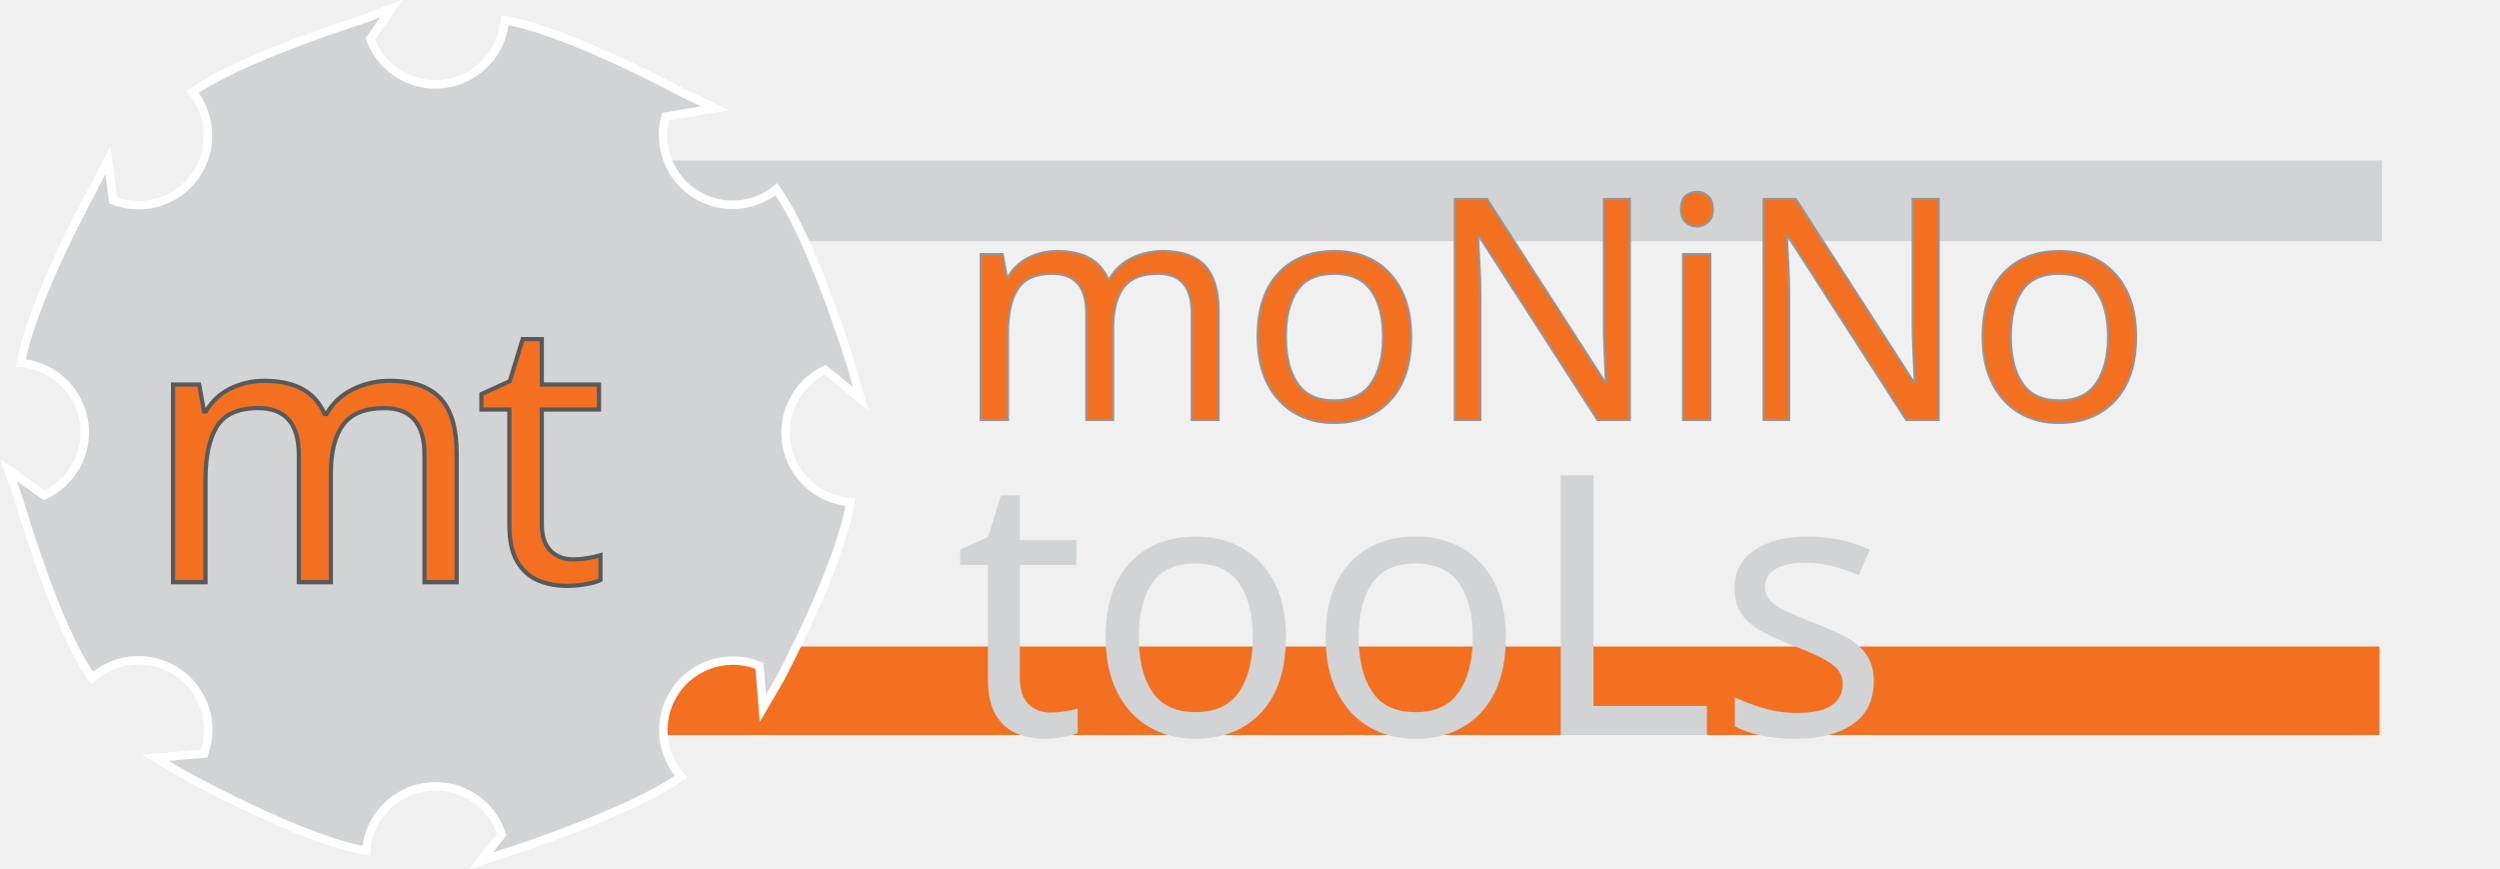
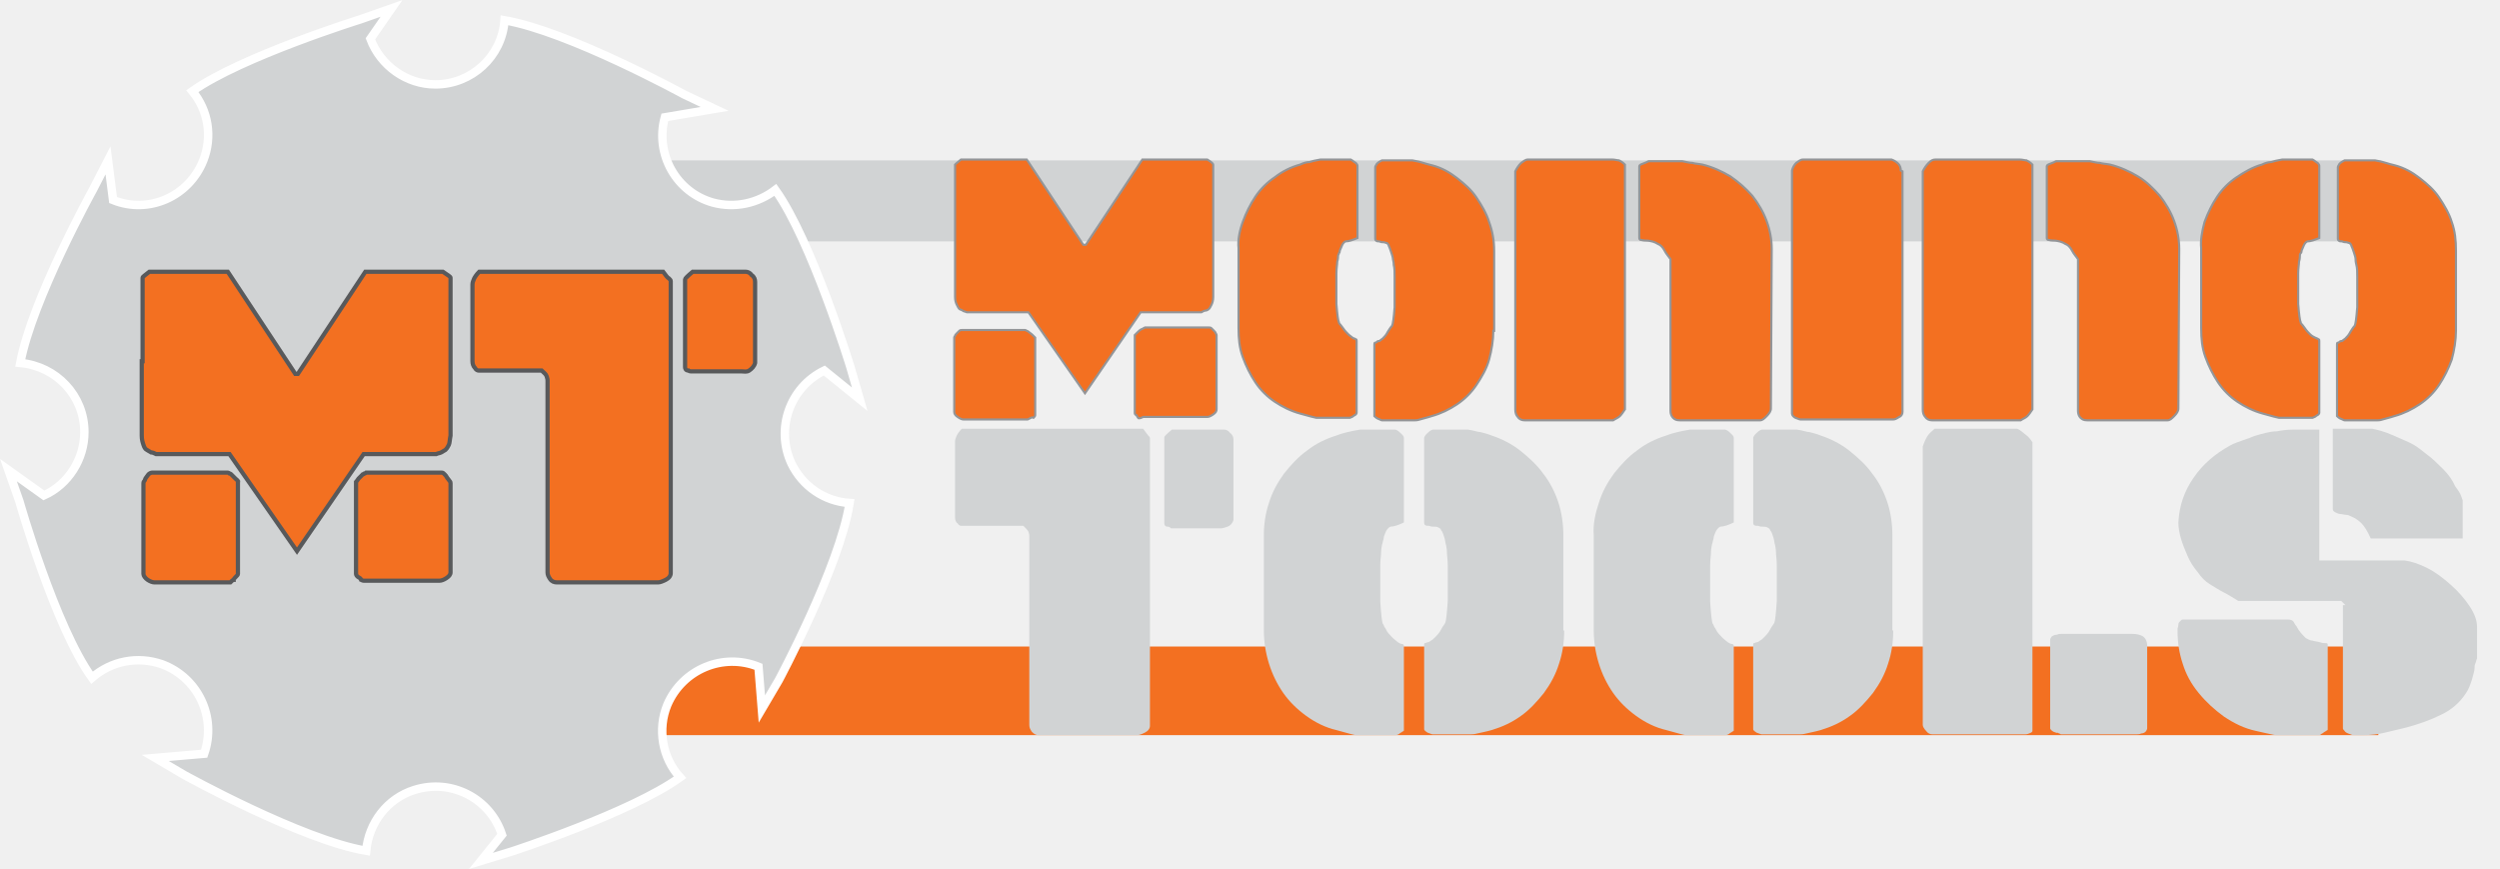
- <svg xmlns="http://www.w3.org/2000/svg" viewBox="0 0 296.16 102.89">
-   <defs>
-     <style>.cls-1,.cls-3,.cls-6{fill:#d1d3d4;}.cls-2,.cls-4,.cls-5{fill:#f37021;}.cls-3{stroke:#fff;}.cls-3,.cls-4,.cls-5{stroke-miterlimit:10;}.cls-4{font-size:36.67px;stroke:#939598;stroke-width:0.25px;letter-spacing:-0.01em;}.cls-4,.cls-5,.cls-6{font-family:Space-Cruiser, Space Cruiser;}.cls-5{font-size:43.71px;stroke:#58595b;stroke-width:0.5px;letter-spacing:-0.03em;}.cls-6{font-size:43.08px;}</style>
-   </defs>
-   <g id="Layer_2" data-name="Layer 2">
-     <g id="Layer_1-2" data-name="Layer 1">
-       <rect class="cls-1" x="37.84" y="19" width="244.44" height="9.57" />
-       <rect class="cls-2" x="37.55" y="76.59" width="244.44" height="10.48" />
-       <path class="cls-3" d="M1,55.68l4.24,3a8.24,8.24,0,0,0,4.81-7.49A8.28,8.28,0,0,0,2.48,43C3.78,35.51,11,22.45,11,22.45L12.79,19l.62,4.74a8.24,8.24,0,0,0,9.42-12.84c5.79-4.09,19.86-8.49,19.86-8.49L46.4,1l-2.52,3.6A8.23,8.23,0,0,0,51.59,10,8.27,8.27,0,0,0,59.83,2.4c7.56,1.25,21.34,8.75,21.34,8.75l3.58,1.67-5.88,1A8.24,8.24,0,0,0,92,22.42c4.33,6,8.91,21,8.91,21L102,47.23l-4.22-3.42a8.25,8.25,0,0,0,3,15.67c-1.22,7.6-8.37,21-8.37,21l-2,3.41L90,78.88A8.25,8.25,0,0,0,80.7,92c-5.78,4.16-20,8.77-20,8.77L57,102l2.46-3.14a8.24,8.24,0,0,0-16.06,1.92c-7.69-1.28-21.59-9-21.59-9l-3.41-2,5.79-.51a8.26,8.26,0,0,0-13.28-8.95C6.56,74.21,2.3,59.4,2.3,59.4Z" />
-       <text class="cls-4" transform="translate(113.11 49.75)">moNiNo</text>
-       <text class="cls-5" transform="translate(16.79 68.97)">mt</text>
-       <text class="cls-6" transform="translate(113.11 87.08)">tooLs</text>
+ <svg xmlns="http://www.w3.org/2000/svg" version="1.1" id="Layer_1" x="0px" y="0px" viewBox="0 0 296.2 102.9" style="enable-background:new 0 0 296.2 102.9;" xml:space="preserve">
+   <style type="text/css">
+ 	.st0{fill:#D1D3D4;}
+ 	.st1{fill:#F37021;}
+ 	.st2{fill:#D1D3D4;stroke:#FFFFFF;stroke-miterlimit:10;}
+ 	.st3{enable-background:new    ;}
+ 	.st4{fill:none;stroke:#939598;stroke-width:0.25;stroke-miterlimit:10;}
+ 	.st5{fill:none;stroke:#58595B;stroke-width:0.5;stroke-miterlimit:10;}
+ </style>
+   <g id="Layer_2_1_">
+     <g id="Layer_1-2">
+       <rect x="37.8" y="19" class="st0" width="244.4" height="9.6" />
+       <rect x="37.5" y="76.6" class="st1" width="244.4" height="10.5" />
+       <path class="st2" d="M1,55.7l4.2,3c2.9-1.3,4.8-4.3,4.8-7.5c0-4.3-3.3-7.8-7.6-8.2C3.8,35.5,11,22.5,11,22.5l1.8-3.5l0.6,4.7    c4.2,1.7,9-0.4,10.7-4.7c1.1-2.8,0.6-5.9-1.3-8.2c5.8-4.1,19.9-8.5,19.9-8.5L46.4,1l-2.5,3.6c1.2,3.2,4.3,5.4,7.7,5.4    c4.3,0,7.9-3.3,8.2-7.6c7.6,1.3,21.3,8.8,21.3,8.8l3.6,1.7l-5.9,1c-1.2,4.4,1.4,8.9,5.7,10.1c2.6,0.7,5.3,0.1,7.4-1.5    c4.3,6,8.9,21,8.9,21l1.1,3.8l-4.2-3.4c-4.1,2-5.8,6.9-3.9,11c1.3,2.7,3.9,4.5,6.9,4.7c-1.2,7.6-8.4,21-8.4,21l-2,3.4l-0.4-5    c-4.2-1.7-9,0.3-10.8,4.5c-1.2,2.9-0.6,6.3,1.5,8.6c-5.8,4.2-20,8.8-20,8.8L57,102l2.5-3.1c-1.4-4.3-6-6.7-10.4-5.3    c-3.2,1-5.4,3.9-5.7,7.2c-7.7-1.3-21.6-9-21.6-9l-3.4-2l5.8-0.5c1.5-4.3-0.7-9-5-10.6c-2.9-1-6-0.4-8.3,1.6    c-4.4-6.1-8.6-20.9-8.6-20.9L1,55.7z" />
+       <g class="st3">
+         <path class="st1" d="M113.2,27.8v-8.3c0,0,0.2-0.2,0.7-0.6h7.8l6.7,10.1h0.3l6.7-10.1h7.7c0.5,0.3,0.7,0.5,0.7,0.6v15.7     c0,0.4-0.1,0.7-0.2,0.9c-0.1,0.2-0.2,0.4-0.3,0.5c-0.1,0.1-0.3,0.2-0.4,0.2c-0.2,0-0.3,0.1-0.5,0.2h-7.2l-6.6,9.6l-6.7-9.6h-7.3     c-0.2-0.1-0.4-0.1-0.5-0.2s-0.3-0.1-0.4-0.2c-0.1-0.1-0.2-0.3-0.3-0.5c-0.1-0.2-0.2-0.5-0.2-0.9V27.8z M122.2,49.5     c0,0-0.2,0.1-0.4,0.2h-7.6c-0.2,0-0.4-0.1-0.7-0.3s-0.4-0.4-0.4-0.6V40c0,0,0-0.1,0.1-0.2c0-0.1,0.1-0.2,0.2-0.3     c0.1-0.1,0.2-0.2,0.3-0.3c0.1-0.1,0.2-0.1,0.3-0.1h7.5c0,0,0.1,0,0.2,0.1c0.1,0,0.2,0.1,0.2,0.1c0.1,0.1,0.3,0.2,0.5,0.4     c0.2,0.2,0.3,0.3,0.3,0.3v9.2c0,0.1-0.1,0.2-0.2,0.3C122.3,49.4,122.2,49.5,122.2,49.5z M134.9,49.5c0,0-0.1-0.1-0.2-0.3     c-0.2-0.1-0.2-0.2-0.2-0.3v-9.2c0,0,0.1-0.1,0.3-0.3c0.2-0.2,0.3-0.3,0.5-0.4c0,0,0.1,0,0.2-0.1c0.1,0,0.2-0.1,0.2-0.1h7.6     c0.1,0,0.2,0,0.3,0.1c0.1,0.1,0.2,0.2,0.3,0.3c0.1,0.1,0.2,0.2,0.2,0.3c0.1,0.1,0.1,0.2,0.1,0.2v8.8c0,0.2-0.1,0.4-0.4,0.6     c-0.3,0.2-0.5,0.3-0.7,0.3h-7.6C135.1,49.6,134.9,49.6,134.9,49.5z" />
+         <path class="st1" d="M147.3,26.3c0.4-1.1,0.9-2.1,1.5-3s1.4-1.7,2.3-2.3c0.9-0.7,1.9-1.2,3-1.5c0.4-0.2,0.8-0.3,1.1-0.3     c0.3-0.1,0.7-0.2,1.3-0.3h3.6c0.2,0.1,0.4,0.3,0.6,0.4c0.2,0.2,0.2,0.3,0.2,0.4v8.5c-0.5,0.2-1,0.4-1.4,0.4     c-0.1,0-0.3,0.2-0.4,0.4c-0.1,0.2-0.2,0.5-0.3,0.7c0,0.1,0,0.2-0.1,0.3c0,0.1-0.1,0.2-0.1,0.3c0,0.1,0,0.4-0.1,0.7     c0,0.3-0.1,0.8-0.1,1.4c0,0.1,0,0.2,0,0.4v0.4v1.9v0.4c0,0.2,0,0.4,0,0.5c0.1,1.3,0.2,2,0.3,2.2c0,0.1,0.1,0.2,0.2,0.3     c0.1,0.1,0.2,0.3,0.3,0.4c0.2,0.3,0.4,0.5,0.6,0.7c0.2,0.2,0.4,0.3,0.5,0.4s0.3,0.1,0.4,0.2c0.1,0,0.1,0.1,0.1,0.2v8.5     c0,0,0,0.1-0.1,0.2c-0.1,0.1-0.2,0.1-0.3,0.2c-0.1,0.1-0.2,0.1-0.4,0.2h-4c-0.1,0-0.8-0.2-1.9-0.5c-1.1-0.3-2.1-0.8-3-1.4     c-0.9-0.6-1.7-1.4-2.3-2.3c-0.6-0.9-1.1-1.9-1.5-3c-0.4-1.1-0.5-2.2-0.5-3.4c0-1.5,0-2.8,0-3.9c0-1.1,0-2.1,0-2.9s0-1.5,0-1.8     c0-0.3,0-0.5,0-0.6v-0.3C146.7,28.5,146.9,27.4,147.3,26.3z M177,39.2c0,1.1-0.2,2.3-0.5,3.4s-0.9,2.1-1.5,3     c-0.6,0.9-1.4,1.7-2.3,2.3c-0.9,0.6-1.9,1.1-3,1.4c-0.6,0.2-1.1,0.3-1.4,0.4s-0.5,0.1-0.6,0.1h-3.9c-0.1,0-0.2-0.1-0.5-0.2     c-0.2-0.1-0.4-0.3-0.4-0.3v-8.5c0-0.1,0-0.2,0.1-0.2c0.1,0,0.1,0,0.2-0.1s0.2-0.1,0.3-0.1c0.1-0.1,0.3-0.2,0.4-0.3     c0.2-0.2,0.4-0.4,0.6-0.8c0.2-0.3,0.3-0.5,0.5-0.7c0.1-0.2,0.2-0.9,0.3-2.2c0-0.1,0-0.3,0-0.5v-0.4v-1.9v-0.4c0-0.2,0-0.3,0-0.4     c0-0.6,0-1-0.1-1.4c0-0.4-0.1-0.6-0.1-0.7c0-0.2-0.1-0.5-0.2-0.8s-0.2-0.6-0.3-0.8c0-0.1-0.1-0.2-0.2-0.3c-0.1,0-0.3-0.1-0.4-0.1     c-0.2,0-0.3,0-0.5-0.1c-0.2,0-0.3,0-0.4-0.1c-0.1-0.1-0.1-0.1-0.1-0.2v-8.5c0-0.1,0.1-0.2,0.2-0.4c0.2-0.2,0.4-0.3,0.6-0.4h3.6     c0.6,0.1,1,0.2,1.3,0.3c0.3,0.1,0.7,0.2,1.1,0.3c1.1,0.3,2,0.8,2.9,1.5c0.9,0.7,1.7,1.4,2.3,2.3s1.2,1.9,1.5,2.9     c0.4,1.1,0.6,2.2,0.6,3.4V39.2z" />
+         <path class="st1" d="M180.7,49.8c-0.3,0-0.6-0.1-0.8-0.4c-0.2-0.2-0.3-0.5-0.3-0.9V20.3c0.2-0.4,0.4-0.7,0.7-1     c0.3-0.2,0.5-0.4,0.8-0.4h10c0.3,0,0.6,0.1,0.8,0.1c0.2,0.1,0.4,0.2,0.7,0.5v29c-0.2,0.3-0.4,0.6-0.6,0.8     c-0.2,0.2-0.5,0.3-0.8,0.5H180.7z M209.9,48.4c0,0.3-0.2,0.6-0.5,0.9c-0.3,0.3-0.5,0.5-0.8,0.5h-9.5c-0.4,0-0.6-0.1-0.8-0.3     c-0.2-0.2-0.3-0.5-0.3-0.8v-18c-0.2-0.3-0.5-0.6-0.7-1c-0.2-0.4-0.5-0.7-0.8-0.8c-0.3-0.2-0.8-0.4-1.5-0.4     c-0.3,0-0.5-0.1-0.6-0.1c-0.1-0.1-0.1-0.1-0.1-0.2v-8.5c0-0.1,0.1-0.2,0.4-0.3c0.3-0.1,0.5-0.2,0.7-0.3h4     c0.5,0.1,0.9,0.2,1.2,0.2c0.3,0.1,0.7,0.1,1.2,0.2c1.2,0.3,2.3,0.8,3.3,1.4c1,0.7,1.8,1.4,2.6,2.3c0.7,0.9,1.3,1.9,1.7,3     s0.6,2.2,0.6,3.3L209.9,48.4z" />
+         <path class="st1" d="M225.5,20.3v28.5c0,0.2-0.1,0.5-0.4,0.6c-0.3,0.2-0.5,0.3-0.7,0.3h-11c-0.1,0-0.3-0.1-0.6-0.2     c-0.2-0.1-0.4-0.3-0.4-0.5V20.2c0.1-0.4,0.3-0.7,0.5-0.9c0.3-0.2,0.5-0.4,0.8-0.4h10.5c0.3,0.1,0.6,0.3,0.8,0.5s0.3,0.5,0.3,0.8     L225.5,20.3z" />
+         <path class="st1" d="M229,49.8c-0.3,0-0.6-0.1-0.8-0.4c-0.2-0.2-0.3-0.5-0.3-0.9V20.3c0.2-0.4,0.4-0.7,0.7-1s0.5-0.4,0.8-0.4h10     c0.3,0,0.6,0.1,0.8,0.1c0.2,0.1,0.4,0.2,0.7,0.5v29c-0.2,0.3-0.4,0.6-0.6,0.8c-0.2,0.2-0.5,0.3-0.8,0.5H229z M258.2,48.4     c0,0.3-0.2,0.6-0.5,0.9s-0.5,0.5-0.8,0.5h-9.5c-0.4,0-0.6-0.1-0.8-0.3s-0.3-0.5-0.3-0.8v-18c-0.2-0.3-0.5-0.6-0.7-1     c-0.2-0.4-0.5-0.7-0.8-0.8c-0.3-0.2-0.8-0.4-1.5-0.4c-0.3,0-0.5-0.1-0.6-0.1c-0.1-0.1-0.1-0.1-0.1-0.2v-8.5     c0-0.1,0.1-0.2,0.4-0.3c0.3-0.1,0.5-0.2,0.7-0.3h4c0.5,0.1,0.9,0.2,1.2,0.2c0.3,0.1,0.7,0.1,1.2,0.2c1.2,0.3,2.3,0.8,3.3,1.4     s1.8,1.4,2.6,2.3c0.7,0.9,1.3,1.9,1.7,3s0.6,2.2,0.6,3.3L258.2,48.4z" />
+         <path class="st1" d="M261.3,26.3c0.4-1.1,0.9-2.1,1.5-3s1.4-1.7,2.3-2.3s1.9-1.2,3-1.5c0.4-0.2,0.8-0.3,1.1-0.3     c0.3-0.1,0.7-0.2,1.3-0.3h3.6c0.2,0.1,0.4,0.3,0.6,0.4c0.2,0.2,0.2,0.3,0.2,0.4v8.5c-0.5,0.2-1,0.4-1.4,0.4     c-0.1,0-0.3,0.2-0.4,0.4c-0.1,0.2-0.2,0.5-0.3,0.7c0,0.1,0,0.2-0.1,0.3s-0.1,0.2-0.1,0.3c0,0.1,0,0.4-0.1,0.7     c0,0.3-0.1,0.8-0.1,1.4c0,0.1,0,0.2,0,0.4v0.4v1.9v0.4c0,0.2,0,0.4,0,0.5c0.1,1.3,0.2,2,0.3,2.2c0,0.1,0.1,0.2,0.2,0.3     c0.1,0.1,0.2,0.3,0.3,0.4c0.2,0.3,0.4,0.5,0.6,0.7s0.4,0.3,0.6,0.4c0.2,0.1,0.3,0.1,0.4,0.2c0.1,0,0.1,0.1,0.1,0.2v8.5     c0,0,0,0.1-0.1,0.2c-0.1,0.1-0.2,0.1-0.3,0.2c-0.1,0.1-0.2,0.1-0.4,0.2h-4c-0.1,0-0.8-0.2-1.9-0.5c-1.1-0.3-2.1-0.8-3-1.4     c-0.9-0.6-1.7-1.4-2.3-2.3c-0.6-0.9-1.1-1.9-1.5-3c-0.4-1.1-0.5-2.2-0.5-3.4c0-1.5,0-2.8,0-3.9c0-1.1,0-2.1,0-2.9s0-1.5,0-1.8     c0-0.3,0-0.5,0-0.6v-0.3C260.8,28.5,261,27.4,261.3,26.3z M291.1,39.2c0,1.1-0.2,2.3-0.5,3.4c-0.4,1.1-0.9,2.1-1.5,3     s-1.4,1.7-2.3,2.3c-0.9,0.6-1.9,1.1-3,1.4c-0.6,0.2-1.1,0.3-1.4,0.4s-0.5,0.1-0.6,0.1h-3.9c-0.1,0-0.2-0.1-0.5-0.2     c-0.2-0.1-0.4-0.3-0.4-0.3v-8.5c0-0.1,0-0.2,0.1-0.2c0.1,0,0.1,0,0.2-0.1s0.2-0.1,0.3-0.1c0.1-0.1,0.3-0.2,0.4-0.3     c0.2-0.2,0.4-0.4,0.6-0.8c0.2-0.3,0.3-0.5,0.5-0.7c0.1-0.2,0.2-0.9,0.3-2.2c0-0.1,0-0.3,0-0.5v-0.4v-1.9v-0.4c0-0.2,0-0.3,0-0.4     c0-0.6,0-1-0.1-1.4s-0.1-0.6-0.1-0.7c0-0.2-0.1-0.5-0.2-0.8c-0.1-0.3-0.2-0.6-0.3-0.8c0-0.1-0.1-0.2-0.2-0.3     c-0.1,0-0.3-0.1-0.4-0.1s-0.3,0-0.5-0.1c-0.2,0-0.3,0-0.4-0.1c-0.1-0.1-0.1-0.1-0.1-0.2v-8.5c0-0.1,0.1-0.2,0.2-0.4     c0.2-0.2,0.4-0.3,0.6-0.4h3.6c0.6,0.1,1,0.2,1.3,0.3c0.3,0.1,0.7,0.2,1.1,0.3c1.1,0.3,2,0.8,2.9,1.5s1.7,1.4,2.3,2.3     c0.6,0.9,1.2,1.9,1.5,2.9c0.4,1.1,0.5,2.2,0.5,3.4V39.2z" />
+       </g>
+       <g class="st3">
+         <path class="st4" d="M113.2,27.8v-8.3c0,0,0.2-0.2,0.7-0.6h7.8l6.7,10.1h0.3l6.7-10.1h7.7c0.5,0.3,0.7,0.5,0.7,0.6v15.7     c0,0.4-0.1,0.7-0.2,0.9c-0.1,0.2-0.2,0.4-0.3,0.5c-0.1,0.1-0.3,0.2-0.4,0.2c-0.2,0-0.3,0.1-0.5,0.2h-7.2l-6.6,9.6l-6.7-9.6h-7.3     c-0.2-0.1-0.4-0.1-0.5-0.2s-0.3-0.1-0.4-0.2c-0.1-0.1-0.2-0.3-0.3-0.5c-0.1-0.2-0.2-0.5-0.2-0.9V27.8z M122.2,49.5     c0,0-0.2,0.1-0.4,0.2h-7.6c-0.2,0-0.4-0.1-0.7-0.3s-0.4-0.4-0.4-0.6V40c0,0,0-0.1,0.1-0.2c0-0.1,0.1-0.2,0.2-0.3     c0.1-0.1,0.2-0.2,0.3-0.3c0.1-0.1,0.2-0.1,0.3-0.1h7.5c0,0,0.1,0,0.2,0.1c0.1,0,0.2,0.1,0.2,0.1c0.1,0.1,0.3,0.2,0.5,0.4     c0.2,0.2,0.3,0.3,0.3,0.3v9.2c0,0.1-0.1,0.2-0.2,0.3C122.3,49.4,122.2,49.5,122.2,49.5z M134.9,49.5c0,0-0.1-0.1-0.2-0.3     c-0.2-0.1-0.2-0.2-0.2-0.3v-9.2c0,0,0.1-0.1,0.3-0.3c0.2-0.2,0.3-0.3,0.5-0.4c0,0,0.1,0,0.2-0.1c0.1,0,0.2-0.1,0.2-0.1h7.6     c0.1,0,0.2,0,0.3,0.1c0.1,0.1,0.2,0.2,0.3,0.3c0.1,0.1,0.2,0.2,0.2,0.3c0.1,0.1,0.1,0.2,0.1,0.2v8.8c0,0.2-0.1,0.4-0.4,0.6     c-0.3,0.2-0.5,0.3-0.7,0.3h-7.6C135.1,49.6,134.9,49.6,134.9,49.5z" />
+         <path class="st4" d="M147.3,26.3c0.4-1.1,0.9-2.1,1.5-3s1.4-1.7,2.3-2.3c0.9-0.7,1.9-1.2,3-1.5c0.4-0.2,0.8-0.3,1.1-0.3     c0.3-0.1,0.7-0.2,1.3-0.3h3.6c0.2,0.1,0.4,0.3,0.6,0.4c0.2,0.2,0.2,0.3,0.2,0.4v8.5c-0.5,0.2-1,0.4-1.4,0.4     c-0.1,0-0.3,0.2-0.4,0.4c-0.1,0.2-0.2,0.5-0.3,0.7c0,0.1,0,0.2-0.1,0.3c0,0.1-0.1,0.2-0.1,0.3c0,0.1,0,0.4-0.1,0.7     c0,0.3-0.1,0.8-0.1,1.4c0,0.1,0,0.2,0,0.4v0.4v1.9v0.4c0,0.2,0,0.4,0,0.5c0.1,1.3,0.2,2,0.3,2.2c0,0.1,0.1,0.2,0.2,0.3     c0.1,0.1,0.2,0.3,0.3,0.4c0.2,0.3,0.4,0.5,0.6,0.7c0.2,0.2,0.4,0.3,0.5,0.4s0.3,0.1,0.4,0.2c0.1,0,0.1,0.1,0.1,0.2v8.5     c0,0,0,0.1-0.1,0.2c-0.1,0.1-0.2,0.1-0.3,0.2c-0.1,0.1-0.2,0.1-0.4,0.2h-4c-0.1,0-0.8-0.2-1.9-0.5c-1.1-0.3-2.1-0.8-3-1.4     c-0.9-0.6-1.7-1.4-2.3-2.3c-0.6-0.9-1.1-1.9-1.5-3c-0.4-1.1-0.5-2.2-0.5-3.4c0-1.5,0-2.8,0-3.9c0-1.1,0-2.1,0-2.9s0-1.5,0-1.8     c0-0.3,0-0.5,0-0.6v-0.3C146.7,28.5,146.9,27.4,147.3,26.3z M177,39.2c0,1.1-0.2,2.3-0.5,3.4s-0.9,2.1-1.5,3     c-0.6,0.9-1.4,1.7-2.3,2.3c-0.9,0.6-1.9,1.1-3,1.4c-0.6,0.2-1.1,0.3-1.4,0.4s-0.5,0.1-0.6,0.1h-3.9c-0.1,0-0.2-0.1-0.5-0.2     c-0.2-0.1-0.4-0.3-0.4-0.3v-8.5c0-0.1,0-0.2,0.1-0.2c0.1,0,0.1,0,0.2-0.1s0.2-0.1,0.3-0.1c0.1-0.1,0.3-0.2,0.4-0.3     c0.2-0.2,0.4-0.4,0.6-0.8c0.2-0.3,0.3-0.5,0.5-0.7c0.1-0.2,0.2-0.9,0.3-2.2c0-0.1,0-0.3,0-0.5v-0.4v-1.9v-0.4c0-0.2,0-0.3,0-0.4     c0-0.6,0-1-0.1-1.4c0-0.4-0.1-0.6-0.1-0.7c0-0.2-0.1-0.5-0.2-0.8s-0.2-0.6-0.3-0.8c0-0.1-0.1-0.2-0.2-0.3c-0.1,0-0.3-0.1-0.4-0.1     c-0.2,0-0.3,0-0.5-0.1c-0.2,0-0.3,0-0.4-0.1c-0.1-0.1-0.1-0.1-0.1-0.2v-8.5c0-0.1,0.1-0.2,0.2-0.4c0.2-0.2,0.4-0.3,0.6-0.4h3.6     c0.6,0.1,1,0.2,1.3,0.3c0.3,0.1,0.7,0.2,1.1,0.3c1.1,0.3,2,0.8,2.9,1.5c0.9,0.7,1.7,1.4,2.3,2.3s1.2,1.9,1.5,2.9     c0.4,1.1,0.6,2.2,0.6,3.4V39.2z" />
+         <path class="st4" d="M180.7,49.8c-0.3,0-0.6-0.1-0.8-0.4c-0.2-0.2-0.3-0.5-0.3-0.9V20.3c0.2-0.4,0.4-0.7,0.7-1     c0.3-0.2,0.5-0.4,0.8-0.4h10c0.3,0,0.6,0.1,0.8,0.1c0.2,0.1,0.4,0.2,0.7,0.5v29c-0.2,0.3-0.4,0.6-0.6,0.8     c-0.2,0.2-0.5,0.3-0.8,0.5H180.7z M209.9,48.4c0,0.3-0.2,0.6-0.5,0.9c-0.3,0.3-0.5,0.5-0.8,0.5h-9.5c-0.4,0-0.6-0.1-0.8-0.3     c-0.2-0.2-0.3-0.5-0.3-0.8v-18c-0.2-0.3-0.5-0.6-0.7-1c-0.2-0.4-0.5-0.7-0.8-0.8c-0.3-0.2-0.8-0.4-1.5-0.4     c-0.3,0-0.5-0.1-0.6-0.1c-0.1-0.1-0.1-0.1-0.1-0.2v-8.5c0-0.1,0.1-0.2,0.4-0.3c0.3-0.1,0.5-0.2,0.7-0.3h4     c0.5,0.1,0.9,0.2,1.2,0.2c0.3,0.1,0.7,0.1,1.2,0.2c1.2,0.3,2.3,0.8,3.3,1.4c1,0.7,1.8,1.4,2.6,2.3c0.7,0.9,1.3,1.9,1.7,3     s0.6,2.2,0.6,3.3L209.9,48.4z" />
+         <path class="st4" d="M225.5,20.3v28.5c0,0.2-0.1,0.5-0.4,0.6c-0.3,0.2-0.5,0.3-0.7,0.3h-11c-0.1,0-0.3-0.1-0.6-0.2     c-0.2-0.1-0.4-0.3-0.4-0.5V20.2c0.1-0.4,0.3-0.7,0.5-0.9c0.3-0.2,0.5-0.4,0.8-0.4h10.5c0.3,0.1,0.6,0.3,0.8,0.5s0.3,0.5,0.3,0.8     L225.5,20.3z" />
+         <path class="st4" d="M229,49.8c-0.3,0-0.6-0.1-0.8-0.4c-0.2-0.2-0.3-0.5-0.3-0.9V20.3c0.2-0.4,0.4-0.7,0.7-1s0.5-0.4,0.8-0.4h10     c0.3,0,0.6,0.1,0.8,0.1c0.2,0.1,0.4,0.2,0.7,0.5v29c-0.2,0.3-0.4,0.6-0.6,0.8c-0.2,0.2-0.5,0.3-0.8,0.5H229z M258.2,48.4     c0,0.3-0.2,0.6-0.5,0.9s-0.5,0.5-0.8,0.5h-9.5c-0.4,0-0.6-0.1-0.8-0.3s-0.3-0.5-0.3-0.8v-18c-0.2-0.3-0.5-0.6-0.7-1     c-0.2-0.4-0.5-0.7-0.8-0.8c-0.3-0.2-0.8-0.4-1.5-0.4c-0.3,0-0.5-0.1-0.6-0.1c-0.1-0.1-0.1-0.1-0.1-0.2v-8.5     c0-0.1,0.1-0.2,0.4-0.3c0.3-0.1,0.5-0.2,0.7-0.3h4c0.5,0.1,0.9,0.2,1.2,0.2c0.3,0.1,0.7,0.1,1.2,0.2c1.2,0.3,2.3,0.8,3.3,1.4     s1.8,1.4,2.6,2.3c0.7,0.9,1.3,1.9,1.7,3s0.6,2.2,0.6,3.3L258.2,48.4z" />
+         <path class="st4" d="M261.3,26.3c0.4-1.1,0.9-2.1,1.5-3s1.4-1.7,2.3-2.3s1.9-1.2,3-1.5c0.4-0.2,0.8-0.3,1.1-0.3     c0.3-0.1,0.7-0.2,1.3-0.3h3.6c0.2,0.1,0.4,0.3,0.6,0.4c0.2,0.2,0.2,0.3,0.2,0.4v8.5c-0.5,0.2-1,0.4-1.4,0.4     c-0.1,0-0.3,0.2-0.4,0.4c-0.1,0.2-0.2,0.5-0.3,0.7c0,0.1,0,0.2-0.1,0.3s-0.1,0.2-0.1,0.3c0,0.1,0,0.4-0.1,0.7     c0,0.3-0.1,0.8-0.1,1.4c0,0.1,0,0.2,0,0.4v0.4v1.9v0.4c0,0.2,0,0.4,0,0.5c0.1,1.3,0.2,2,0.3,2.2c0,0.1,0.1,0.2,0.2,0.3     c0.1,0.1,0.2,0.3,0.3,0.4c0.2,0.3,0.4,0.5,0.6,0.7s0.4,0.3,0.6,0.4c0.2,0.1,0.3,0.1,0.4,0.2c0.1,0,0.1,0.1,0.1,0.2v8.5     c0,0,0,0.1-0.1,0.2c-0.1,0.1-0.2,0.1-0.3,0.2c-0.1,0.1-0.2,0.1-0.4,0.2h-4c-0.1,0-0.8-0.2-1.9-0.5c-1.1-0.3-2.1-0.8-3-1.4     c-0.9-0.6-1.7-1.4-2.3-2.3c-0.6-0.9-1.1-1.9-1.5-3c-0.4-1.1-0.5-2.2-0.5-3.4c0-1.5,0-2.8,0-3.9c0-1.1,0-2.1,0-2.9s0-1.5,0-1.8     c0-0.3,0-0.5,0-0.6v-0.3C260.8,28.5,261,27.4,261.3,26.3z M291.1,39.2c0,1.1-0.2,2.3-0.5,3.4c-0.4,1.1-0.9,2.1-1.5,3     s-1.4,1.7-2.3,2.3c-0.9,0.6-1.9,1.1-3,1.4c-0.6,0.2-1.1,0.3-1.4,0.4s-0.5,0.1-0.6,0.1h-3.9c-0.1,0-0.2-0.1-0.5-0.2     c-0.2-0.1-0.4-0.3-0.4-0.3v-8.5c0-0.1,0-0.2,0.1-0.2c0.1,0,0.1,0,0.2-0.1s0.2-0.1,0.3-0.1c0.1-0.1,0.3-0.2,0.4-0.3     c0.2-0.2,0.4-0.4,0.6-0.8c0.2-0.3,0.3-0.5,0.5-0.7c0.1-0.2,0.2-0.9,0.3-2.2c0-0.1,0-0.3,0-0.5v-0.4v-1.9v-0.4c0-0.2,0-0.3,0-0.4     c0-0.6,0-1-0.1-1.4s-0.1-0.6-0.1-0.7c0-0.2-0.1-0.5-0.2-0.8c-0.1-0.3-0.2-0.6-0.3-0.8c0-0.1-0.1-0.2-0.2-0.3     c-0.1,0-0.3-0.1-0.4-0.1s-0.3,0-0.5-0.1c-0.2,0-0.3,0-0.4-0.1c-0.1-0.1-0.1-0.1-0.1-0.2v-8.5c0-0.1,0.1-0.2,0.2-0.4     c0.2-0.2,0.4-0.3,0.6-0.4h3.6c0.6,0.1,1,0.2,1.3,0.3c0.3,0.1,0.7,0.2,1.1,0.3c1.1,0.3,2,0.8,2.9,1.5s1.7,1.4,2.3,2.3     c0.6,0.9,1.2,1.9,1.5,2.9c0.4,1.1,0.5,2.2,0.5,3.4V39.2z" />
+       </g>
+       <g class="st3">
+         <path class="st1" d="M16.9,42.8v-9.9c0-0.1,0.3-0.3,0.8-0.7H27l8,12.1h0.3l8-12.1h9.2c0.6,0.4,0.9,0.6,0.9,0.7v18.7     c-0.1,0.5-0.1,0.9-0.2,1.1c-0.1,0.2-0.2,0.4-0.4,0.6c-0.2,0.1-0.3,0.2-0.5,0.3c-0.2,0.1-0.4,0.1-0.6,0.2h-8.6l-7.9,11.5l-8-11.5     h-8.7c-0.2-0.1-0.4-0.2-0.6-0.2c-0.2-0.1-0.3-0.2-0.5-0.3c-0.2-0.1-0.3-0.3-0.4-0.6c-0.1-0.3-0.2-0.6-0.2-1.1V42.8z M27.7,68.7     c-0.1,0-0.2,0.1-0.4,0.3h-9c-0.2,0-0.5-0.1-0.8-0.3c-0.3-0.2-0.5-0.5-0.5-0.7V57.3c0-0.1,0-0.2,0.1-0.3c0.1-0.1,0.1-0.3,0.2-0.4     c0.1-0.1,0.2-0.3,0.3-0.4c0.1-0.1,0.3-0.2,0.4-0.2h9c0,0,0.1,0,0.2,0.1c0.1,0,0.2,0.1,0.2,0.1c0.1,0.1,0.3,0.3,0.5,0.5     c0.2,0.2,0.4,0.3,0.3,0.4V68c0,0.1-0.1,0.2-0.3,0.4C27.8,68.5,27.7,68.6,27.7,68.7z M42.8,68.7c0-0.1-0.1-0.2-0.3-0.3     c-0.2-0.1-0.3-0.3-0.3-0.4V57.1c0,0,0.1-0.1,0.3-0.4c0.2-0.2,0.4-0.4,0.5-0.5c0,0,0.1,0,0.2-0.1c0.1,0,0.2-0.1,0.2-0.1h9     c0.1,0,0.2,0.1,0.3,0.2c0.1,0.1,0.2,0.2,0.3,0.4c0.1,0.1,0.2,0.3,0.3,0.4s0.1,0.2,0.1,0.3v10.5c0,0.3-0.2,0.5-0.5,0.7     c-0.3,0.2-0.6,0.3-0.8,0.3h-9C43,68.8,42.8,68.7,42.8,68.7z" />
+         <path class="st1" d="M56,42.8v-9.1c0-0.2,0.1-0.5,0.2-0.7c0.1-0.2,0.3-0.5,0.6-0.8h21.8c0.3,0.4,0.5,0.7,0.7,0.8     c0.1,0.1,0.2,0.2,0.2,0.3v34.6c0,0.3-0.2,0.6-0.6,0.8c-0.4,0.2-0.7,0.3-0.9,0.3H66c-0.3,0-0.6-0.1-0.8-0.4     c-0.2-0.3-0.3-0.5-0.3-0.8V45.1c0-0.1,0-0.2-0.1-0.5s-0.3-0.4-0.6-0.7h-7.5c-0.1,0-0.3-0.1-0.4-0.3C56.1,43.4,56,43.1,56,42.8z      M81.6,43.9c-0.3,0-0.4-0.2-0.4-0.4V33.1c0-0.1,0.3-0.4,0.9-0.9l6.3,0c0.2,0,0.5,0.1,0.7,0.4c0.3,0.2,0.4,0.5,0.4,0.8V43     c-0.1,0.4-0.4,0.7-0.7,0.9S88.2,44,87.9,44h-6C81.7,44,81.6,43.9,81.6,43.9z" />
+       </g>
+       <g class="st3">
+         <path class="st5" d="M16.9,42.8v-9.9c0-0.1,0.3-0.3,0.8-0.7H27l8,12.1h0.3l8-12.1h9.2c0.6,0.4,0.9,0.6,0.9,0.7v18.7     c-0.1,0.5-0.1,0.9-0.2,1.1c-0.1,0.2-0.2,0.4-0.4,0.6c-0.2,0.1-0.3,0.2-0.5,0.3c-0.2,0.1-0.4,0.1-0.6,0.2h-8.6l-7.9,11.5l-8-11.5     h-8.7c-0.2-0.1-0.4-0.2-0.6-0.2c-0.2-0.1-0.3-0.2-0.5-0.3c-0.2-0.1-0.3-0.3-0.4-0.6c-0.1-0.3-0.2-0.6-0.2-1.1V42.8z M27.7,68.7     c-0.1,0-0.2,0.1-0.4,0.3h-9c-0.2,0-0.5-0.1-0.8-0.3c-0.3-0.2-0.5-0.5-0.5-0.7V57.3c0-0.1,0-0.2,0.1-0.3c0.1-0.1,0.1-0.3,0.2-0.4     c0.1-0.1,0.2-0.3,0.3-0.4c0.1-0.1,0.3-0.2,0.4-0.2h9c0,0,0.1,0,0.2,0.1c0.1,0,0.2,0.1,0.2,0.1c0.1,0.1,0.3,0.3,0.5,0.5     c0.2,0.2,0.4,0.3,0.3,0.4V68c0,0.1-0.1,0.2-0.3,0.4C27.8,68.5,27.7,68.6,27.7,68.7z M42.8,68.7c0-0.1-0.1-0.2-0.3-0.3     c-0.2-0.1-0.3-0.3-0.3-0.4V57.1c0,0,0.1-0.1,0.3-0.4c0.2-0.2,0.4-0.4,0.5-0.5c0,0,0.1,0,0.2-0.1c0.1,0,0.2-0.1,0.2-0.1h9     c0.1,0,0.2,0.1,0.3,0.2c0.1,0.1,0.2,0.2,0.3,0.4c0.1,0.1,0.2,0.3,0.3,0.4s0.1,0.2,0.1,0.3v10.5c0,0.3-0.2,0.5-0.5,0.7     c-0.3,0.2-0.6,0.3-0.8,0.3h-9C43,68.8,42.8,68.7,42.8,68.7z" />
+         <path class="st5" d="M56,42.8v-9.1c0-0.2,0.1-0.5,0.2-0.7c0.1-0.2,0.3-0.5,0.6-0.8h21.8c0.3,0.4,0.5,0.7,0.7,0.8     c0.1,0.1,0.2,0.2,0.2,0.3v34.6c0,0.3-0.2,0.6-0.6,0.8c-0.4,0.2-0.7,0.3-0.9,0.3H66c-0.3,0-0.6-0.1-0.8-0.4     c-0.2-0.3-0.3-0.5-0.3-0.8V45.1c0-0.1,0-0.2-0.1-0.5s-0.3-0.4-0.6-0.7h-7.5c-0.1,0-0.3-0.1-0.4-0.3C56.1,43.4,56,43.1,56,42.8z      M81.6,43.9c-0.3,0-0.4-0.2-0.4-0.4V33.1c0-0.1,0.3-0.4,0.9-0.9l6.3,0c0.2,0,0.5,0.1,0.7,0.4c0.3,0.2,0.4,0.5,0.4,0.8V43     c-0.1,0.4-0.4,0.7-0.7,0.9S88.2,44,87.9,44h-6C81.7,44,81.6,43.9,81.6,43.9z" />
+       </g>
+       <g class="st3">
+         <path class="st0" d="M113.2,61.3v-9c0-0.2,0.1-0.5,0.2-0.7c0.1-0.2,0.3-0.5,0.6-0.8h21.5c0.3,0.4,0.5,0.7,0.6,0.8     c0.1,0.1,0.2,0.2,0.2,0.3V86c0,0.3-0.2,0.6-0.6,0.8c-0.4,0.2-0.7,0.3-0.9,0.3h-11.7c-0.3,0-0.5-0.1-0.8-0.4     c-0.2-0.3-0.3-0.5-0.3-0.8V63.5c0-0.1,0-0.2-0.1-0.5c-0.1-0.2-0.3-0.4-0.6-0.7h-7.4c-0.1,0-0.3-0.1-0.4-0.3     C113.3,61.9,113.2,61.6,113.2,61.3z M138.4,62.4c-0.3,0-0.4-0.2-0.4-0.4V51.8c0-0.1,0.3-0.4,0.9-0.9l6.2,0c0.2,0,0.5,0.1,0.7,0.4     c0.3,0.2,0.4,0.5,0.4,0.8v9.5c-0.1,0.4-0.4,0.7-0.7,0.8c-0.3,0.1-0.6,0.2-0.8,0.2h-5.9C138.6,62.4,138.5,62.4,138.4,62.4z" />
+         <path class="st0" d="M150.4,59.6c0.4-1.3,1-2.4,1.8-3.5c0.8-1,1.7-2,2.7-2.7c1-0.8,2.2-1.4,3.5-1.8c0.5-0.2,0.9-0.3,1.3-0.4     c0.4-0.1,0.9-0.2,1.5-0.3h4.2c0.3,0.1,0.5,0.3,0.7,0.5c0.2,0.2,0.3,0.3,0.3,0.5v10c-0.6,0.3-1.2,0.5-1.6,0.5     c-0.2,0.1-0.3,0.2-0.5,0.5c-0.1,0.3-0.3,0.6-0.3,0.9c0,0.1-0.1,0.3-0.1,0.4c0,0.1-0.1,0.3-0.1,0.4c0,0.1-0.1,0.4-0.1,0.8     c0,0.4-0.1,0.9-0.1,1.6c0,0.1,0,0.3,0,0.5V68v2.2v0.5c0,0.2,0,0.4,0,0.6c0.1,1.5,0.2,2.4,0.3,2.6c0.1,0.1,0.1,0.2,0.2,0.4     c0.1,0.1,0.2,0.3,0.3,0.5c0.2,0.3,0.5,0.6,0.7,0.8c0.2,0.2,0.5,0.4,0.6,0.5c0.2,0.1,0.3,0.2,0.5,0.2c0.1,0,0.2,0.1,0.2,0.2v10     c0,0.1,0,0.1-0.2,0.2c-0.1,0.1-0.2,0.1-0.3,0.2c-0.1,0.1-0.3,0.2-0.5,0.2h-4.7c-0.1,0-0.9-0.2-2.3-0.6c-1.3-0.3-2.5-0.9-3.6-1.7     c-1.1-0.8-2-1.7-2.7-2.7c-0.7-1-1.3-2.2-1.7-3.5s-0.6-2.6-0.6-4c0-1.8,0-3.3,0-4.6c0-1.3,0-2.4,0-3.4s0-1.7,0-2.1     c0-0.4,0-0.6,0-0.7v-0.4C149.8,62.1,150,60.8,150.4,59.6z M185.4,74.7c0,1.4-0.2,2.7-0.6,3.9c-0.4,1.3-1,2.4-1.8,3.5     c-0.8,1-1.7,2-2.7,2.7c-1.1,0.8-2.2,1.3-3.5,1.7c-0.7,0.2-1.3,0.3-1.7,0.4c-0.4,0.1-0.6,0.1-0.7,0.1h-4.6c-0.1,0-0.3-0.1-0.6-0.2     c-0.3-0.2-0.4-0.3-0.4-0.4v-10c0-0.1,0-0.2,0.1-0.2c0.1,0,0.2-0.1,0.3-0.1c0.1,0,0.3-0.1,0.4-0.2c0.2-0.1,0.3-0.2,0.5-0.4     c0.2-0.2,0.5-0.5,0.7-0.9c0.2-0.4,0.4-0.6,0.5-0.8c0.1-0.2,0.2-1.1,0.3-2.6c0-0.1,0-0.3,0-0.6v-0.5V68v-0.5c0-0.2,0-0.4,0-0.5     c0-0.7-0.1-1.2-0.1-1.6c0-0.4-0.1-0.7-0.1-0.8c-0.1-0.3-0.1-0.6-0.2-0.9s-0.2-0.7-0.4-0.9c0-0.1-0.1-0.2-0.3-0.3     s-0.3-0.1-0.5-0.1c-0.2,0-0.4,0-0.6-0.1c-0.2,0-0.4,0-0.5-0.1c-0.1-0.1-0.1-0.2-0.1-0.3v-10c0-0.1,0.1-0.3,0.3-0.5     s0.4-0.4,0.7-0.5h4.2c0.7,0.1,1.2,0.3,1.5,0.3c0.4,0.1,0.8,0.2,1.3,0.4c1.2,0.4,2.4,1,3.4,1.8s2,1.7,2.7,2.7     c0.8,1,1.4,2.2,1.8,3.4s0.6,2.6,0.6,3.9V74.7z" />
+         <path class="st0" d="M189.5,59.6c0.4-1.3,1-2.4,1.8-3.5c0.8-1,1.7-2,2.7-2.7c1-0.8,2.2-1.4,3.5-1.8c0.5-0.2,0.9-0.3,1.3-0.4     c0.4-0.1,0.9-0.2,1.5-0.3h4.2c0.3,0.1,0.5,0.3,0.7,0.5c0.2,0.2,0.3,0.3,0.3,0.5v10c-0.6,0.3-1.2,0.5-1.6,0.5     c-0.2,0.1-0.3,0.2-0.5,0.5c-0.1,0.3-0.3,0.6-0.3,0.9c0,0.1-0.1,0.3-0.1,0.4c0,0.1-0.1,0.3-0.1,0.4c0,0.1-0.1,0.4-0.1,0.8     c0,0.4-0.1,0.9-0.1,1.6c0,0.1,0,0.3,0,0.5V68v2.2v0.5c0,0.2,0,0.4,0,0.6c0.1,1.5,0.2,2.4,0.3,2.6c0.1,0.1,0.1,0.2,0.2,0.4     c0.1,0.1,0.2,0.3,0.3,0.5c0.2,0.3,0.5,0.6,0.7,0.8c0.2,0.2,0.5,0.4,0.6,0.5c0.2,0.1,0.3,0.2,0.5,0.2c0.1,0,0.2,0.1,0.2,0.2v10     c0,0.1,0,0.1-0.2,0.2c-0.1,0.1-0.2,0.1-0.3,0.2c-0.1,0.1-0.3,0.2-0.5,0.2h-4.7c-0.1,0-0.9-0.2-2.3-0.6c-1.3-0.3-2.5-0.9-3.6-1.7     c-1.1-0.8-2-1.7-2.7-2.7c-0.7-1-1.3-2.2-1.7-3.5s-0.6-2.6-0.6-4c0-1.8,0-3.3,0-4.6c0-1.3,0-2.4,0-3.4s0-1.7,0-2.1     c0-0.4,0-0.6,0-0.7v-0.4C188.8,62.1,189.1,60.8,189.5,59.6z M224.4,74.7c0,1.4-0.2,2.7-0.6,3.9c-0.4,1.3-1,2.4-1.8,3.5     c-0.8,1-1.7,2-2.7,2.7c-1.1,0.8-2.2,1.3-3.5,1.7c-0.7,0.2-1.3,0.3-1.7,0.4c-0.4,0.1-0.6,0.1-0.7,0.1h-4.6c-0.1,0-0.3-0.1-0.6-0.2     c-0.3-0.2-0.4-0.3-0.4-0.4v-10c0-0.1,0-0.2,0.1-0.2c0.1,0,0.2-0.1,0.3-0.1c0.1,0,0.3-0.1,0.4-0.2c0.2-0.1,0.3-0.2,0.5-0.4     c0.2-0.2,0.5-0.5,0.7-0.9c0.2-0.4,0.4-0.6,0.5-0.8c0.1-0.2,0.2-1.1,0.3-2.6c0-0.1,0-0.3,0-0.6v-0.5V68v-0.5c0-0.2,0-0.4,0-0.5     c0-0.7-0.1-1.2-0.1-1.6c0-0.4-0.1-0.7-0.1-0.8c-0.1-0.3-0.1-0.6-0.2-0.9s-0.2-0.7-0.4-0.9c0-0.1-0.1-0.2-0.3-0.3     s-0.3-0.1-0.5-0.1c-0.2,0-0.4,0-0.6-0.1c-0.2,0-0.4,0-0.5-0.1c-0.1-0.1-0.1-0.2-0.1-0.3v-10c0-0.1,0.1-0.3,0.3-0.5     s0.4-0.4,0.7-0.5h4.2c0.7,0.1,1.2,0.3,1.5,0.3c0.4,0.1,0.8,0.2,1.3,0.4c1.2,0.4,2.4,1,3.4,1.8s2,1.7,2.7,2.7     c0.8,1,1.4,2.2,1.8,3.4s0.6,2.6,0.6,3.9V74.7z" />
+         <path class="st0" d="M228.5,51.6c0.2-0.3,0.5-0.5,0.8-0.8h5.5h4.3c0.3,0.1,0.6,0.4,1,0.7c0.4,0.3,0.6,0.6,0.8,0.9v34.2     c0,0.1-0.1,0.2-0.4,0.3c-0.2,0.1-0.4,0.1-0.4,0.1H229c-0.2,0-0.5-0.1-0.7-0.4c-0.2-0.2-0.4-0.5-0.4-0.7V52.9     C228.1,52.3,228.3,51.9,228.5,51.6z M243.4,86.7c-0.2-0.1-0.4-0.3-0.4-0.4V75.8c0-0.1,0.1-0.3,0.2-0.4c0.2-0.1,0.3-0.2,0.6-0.2     c0.2-0.1,0.4-0.1,0.6-0.1c0.2,0,0.3,0,0.4,0h7.9c0.5,0,1,0.1,1.3,0.3c0.3,0.2,0.5,0.6,0.5,1.1v9.8c0,0.1-0.1,0.3-0.2,0.4     c-0.1,0.1-0.3,0.2-0.5,0.2c-0.2,0.1-0.4,0.1-0.5,0.1c-0.2,0-0.3,0-0.5,0h-8.5c0,0-0.1,0-0.2-0.1c-0.1,0-0.2-0.1-0.3-0.1     C243.9,86.9,243.7,86.8,243.4,86.7z" />
+         <path class="st0" d="M278,71.7l-0.5-0.5h-12.2c-0.5-0.3-1.1-0.7-1.7-1c-0.6-0.3-1.2-0.7-1.7-1c-0.5-0.3-1-0.8-1.4-1.4     c-0.5-0.6-0.9-1.2-1.2-1.9s-0.6-1.4-0.8-2.1c-0.2-0.7-0.3-1.3-0.3-1.9c0.1-2,0.7-3.7,1.8-5.3c1.1-1.6,2.5-2.8,4.3-3.8     c0.5-0.3,1.2-0.5,2-0.8c0.4-0.1,0.7-0.3,1.1-0.4c0.3-0.1,0.7-0.2,1.1-0.3c0.4-0.1,0.9-0.2,1.4-0.2c0.5-0.1,1.1-0.2,1.9-0.2h3.1     v15.5H285c0.8,0.1,1.7,0.4,2.7,0.9c1,0.5,1.9,1.2,2.8,2c0.9,0.8,1.6,1.6,2.2,2.5c0.6,0.9,0.9,1.7,0.9,2.5V78     c-0.1,0.2-0.1,0.4-0.2,0.6s-0.1,0.4-0.1,0.6c0,0.2-0.1,0.6-0.3,1.3c-0.2,0.6-0.4,1.2-0.7,1.6c-0.7,1.1-1.7,2-3,2.6     c-1.2,0.6-2.6,1.1-4.1,1.5c-0.8,0.2-1.7,0.4-2.5,0.6c-0.8,0.2-1.7,0.3-2.6,0.3h-0.3h-0.5c-0.1,0-0.1,0-0.3,0     c-0.1,0-0.2,0-0.4-0.1c-0.3-0.1-0.6-0.2-0.7-0.4c-0.1-0.1-0.2-0.2-0.2-0.3V71.7z M258.1,74.8c0-0.1,0-0.2,0-0.3s0.1-0.3,0.1-0.5     c0-0.2,0.1-0.3,0.2-0.4c0.1-0.1,0.2-0.2,0.3-0.2h12.5c0.3,0,0.5,0.1,0.6,0.2c0.1,0.1,0.2,0.4,0.4,0.6c0.3,0.6,0.7,1,1.1,1.4     c0.2,0.1,0.5,0.3,0.8,0.3c0.3,0.1,0.6,0.1,0.9,0.2s0.5,0.1,0.7,0.1c0.2,0,0.2,0.1,0.2,0.2v10c0,0.1,0,0.1-0.2,0.2     c-0.1,0.1-0.2,0.1-0.3,0.2c-0.1,0.1-0.2,0.1-0.3,0.2s-0.2,0.1-0.2,0.1h-5c-0.1,0-0.3,0-0.7-0.1s-1-0.2-1.8-0.4     c-1.4-0.3-2.6-0.9-3.8-1.7c-1.1-0.8-2.1-1.7-3-2.8s-1.5-2.2-1.9-3.5C258.3,77.4,258.1,76.1,258.1,74.8z M276.6,50.8h4.6     c0.5,0.1,1.4,0.3,2.5,0.8s1.9,0.8,2.4,1.1c0.5,0.3,1,0.7,1.5,1.1c0.7,0.5,1.4,1.2,2,1.8s1.1,1.3,1.4,2c0.3,0.4,0.5,0.7,0.6,0.9     c0.1,0.2,0.2,0.5,0.3,0.8v4.5H281c-0.4-0.9-0.8-1.5-1.1-1.8s-0.7-0.6-1.2-0.8c-0.2-0.1-0.4-0.2-0.6-0.2s-0.5-0.1-0.7-0.1     c-0.2,0-0.4-0.1-0.6-0.2c-0.2-0.1-0.3-0.2-0.3-0.4V50.8z" />
+       </g>
    </g>
  </g>
</svg>
